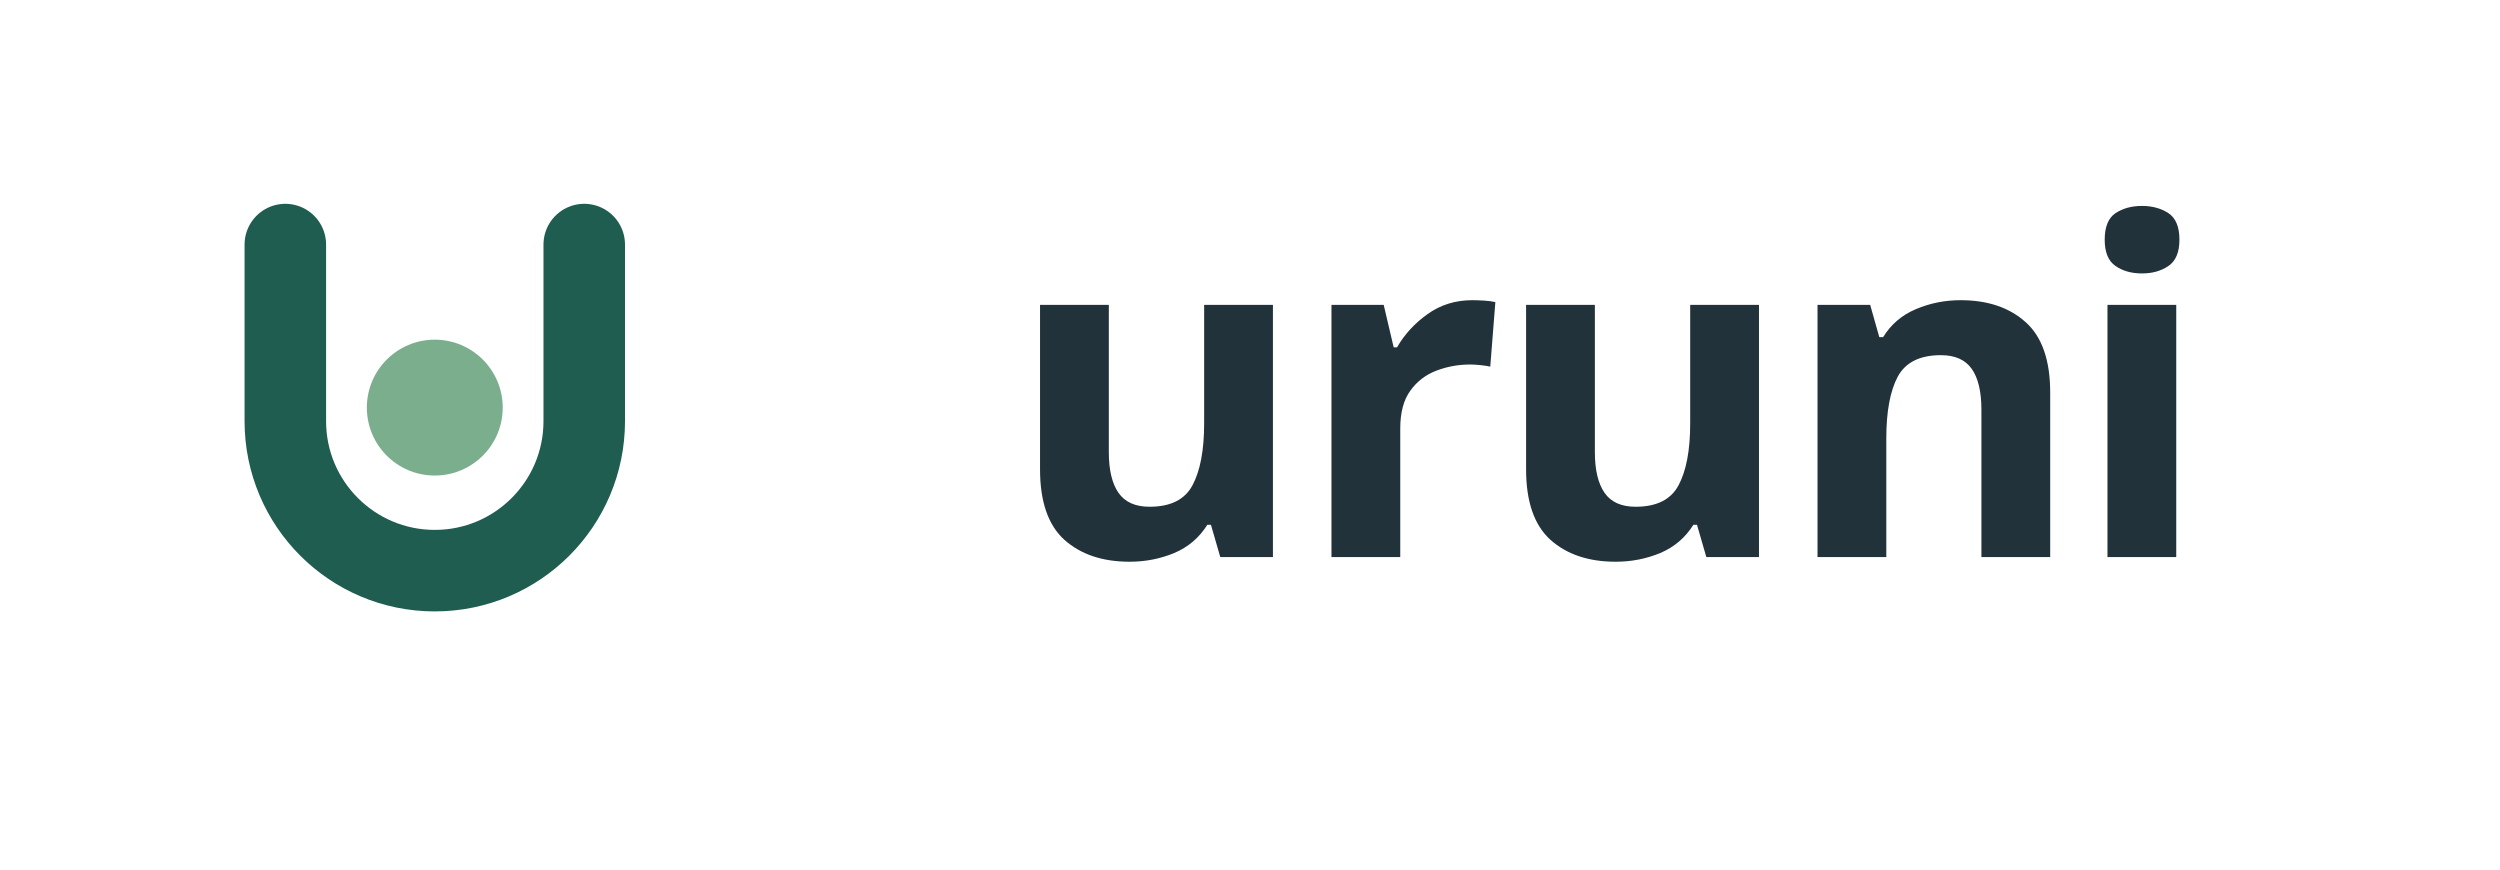
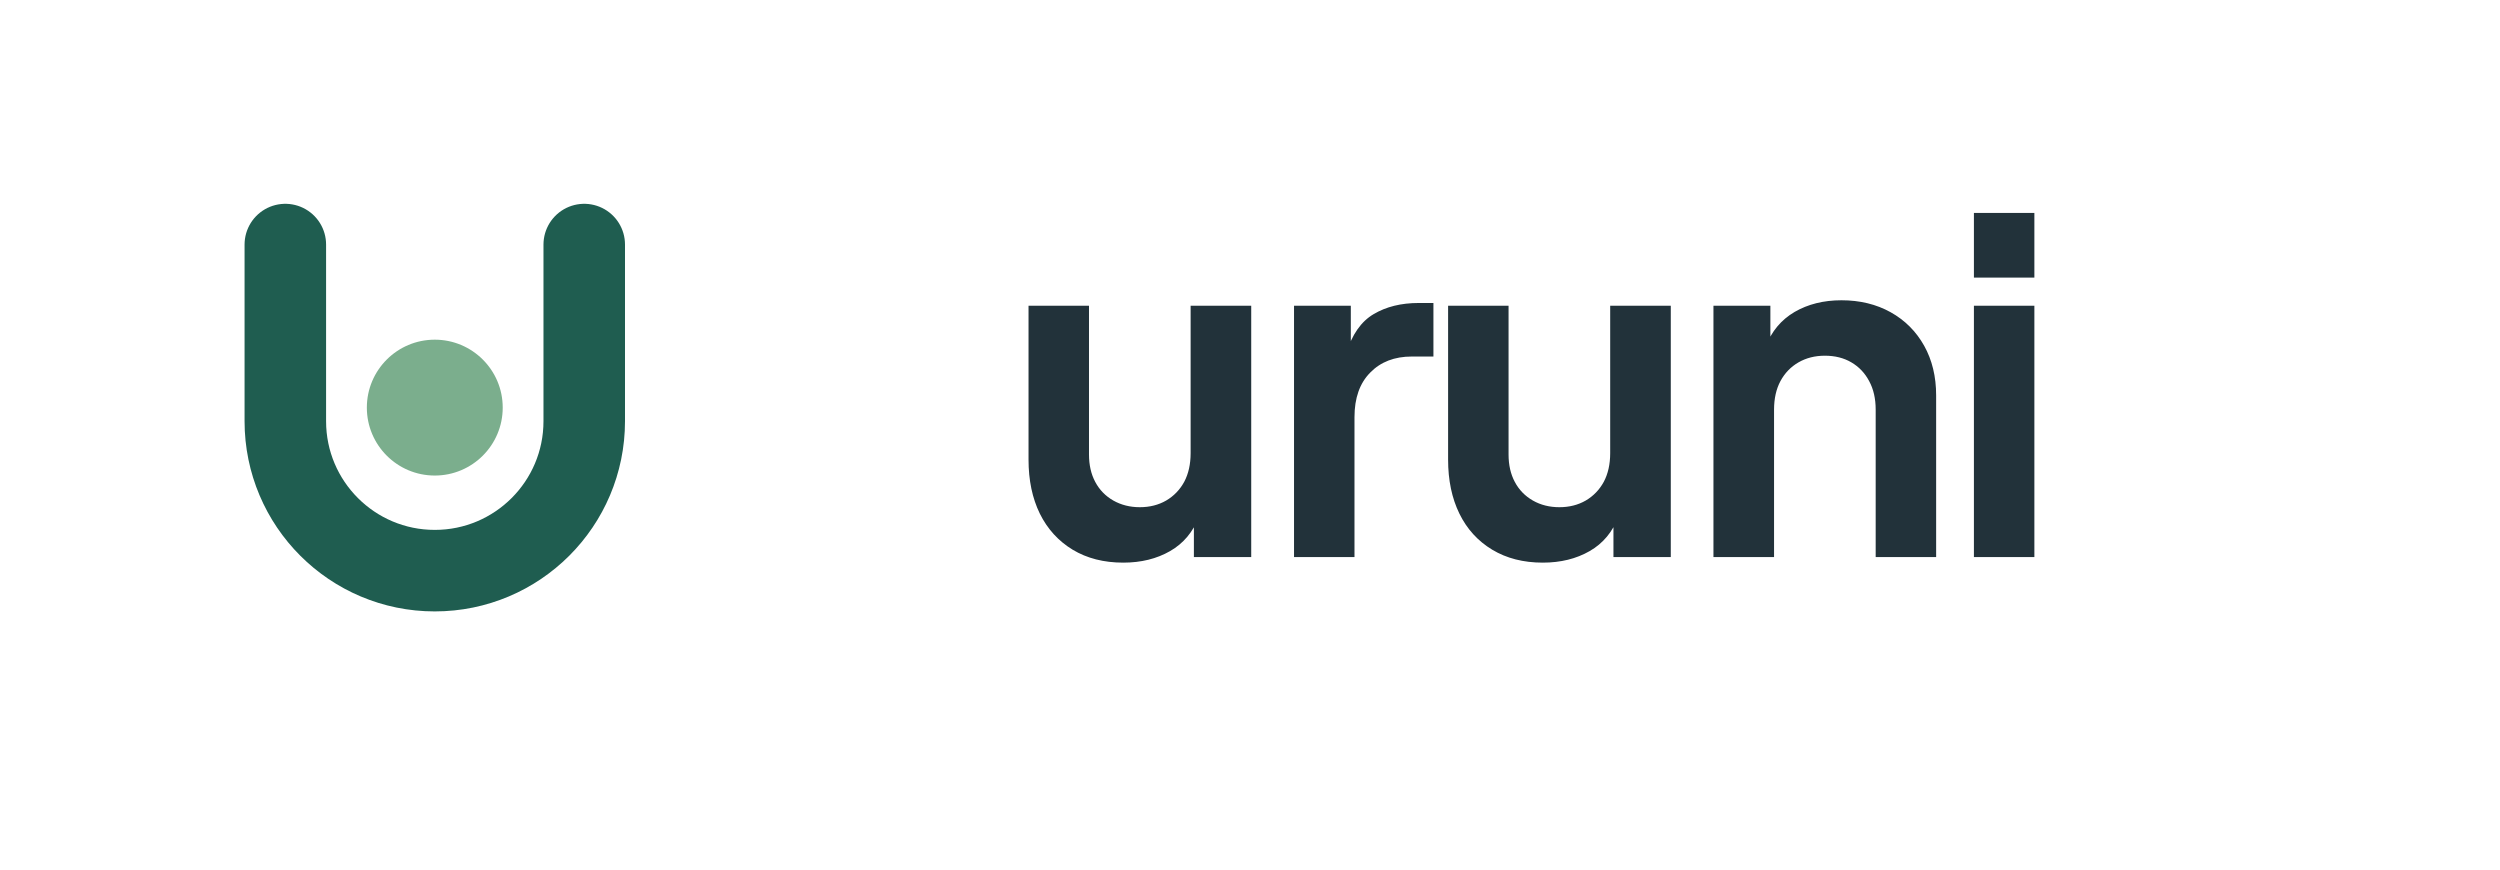
<svg xmlns="http://www.w3.org/2000/svg" viewBox="0 0 184 64" width="184" height="64" role="img" aria-label="Uruni horizontal lockup">
  <path d="M21 18 L21 31 A11 11 0 0 0 43 31 L43 18" fill="none" stroke="#1F5D50" stroke-width="6" stroke-linecap="round" stroke-linejoin="round" />
  <circle cx="32" cy="30" r="5" fill="#7BAE8D" />
-   <text x="74" y="41" font-family="'Plus Jakarta Sans', sans-serif" font-size="34" font-weight="700" letter-spacing="-1" fill="#22323A">uruni</text>
+   <path d="M82.67 41.41Q80.53 41.41 78.95 40.46Q77.37 39.5 76.53 37.8Q75.7 36.1 75.7 33.83V22.5H80.15V33.45Q80.15 34.61 80.61 35.47Q81.07 36.34 81.94 36.84Q82.81 37.33 83.89 37.33Q84.98 37.33 85.83 36.84Q86.68 36.34 87.16 35.46Q87.63 34.57 87.63 33.35V22.5H92.09V41H87.87V37.36L88.25 38.01Q87.6 39.71 86.12 40.56Q84.64 41.41 82.67 41.41ZM95.24 41V22.5H99.42V26.62L99.08 26.01Q99.72 23.93 101.1 23.12Q102.48 22.3 104.42 22.3H105.5V26.24H103.91Q102 26.24 100.85 27.42Q99.69 28.59 99.69 30.7V41ZM113.55 41.41Q111.41 41.41 109.83 40.46Q108.24 39.5 107.41 37.8Q106.58 36.1 106.58 33.83V22.5H111.03V33.45Q111.03 34.61 111.49 35.47Q111.95 36.34 112.82 36.84Q113.68 37.33 114.77 37.33Q115.86 37.33 116.71 36.84Q117.56 36.34 118.04 35.46Q118.51 34.57 118.51 33.35V22.5H122.97V41H118.75V37.36L119.12 38.01Q118.48 39.71 117 40.56Q115.52 41.41 113.55 41.41ZM126.11 41V22.5H130.3V26.14L129.96 25.5Q130.6 23.83 132.08 22.96Q133.56 22.1 135.53 22.1Q137.57 22.1 139.15 22.98Q140.73 23.86 141.62 25.45Q142.5 27.03 142.5 29.1V41H138.05V30.15Q138.05 28.93 137.57 28.05Q137.1 27.16 136.26 26.67Q135.43 26.18 134.31 26.18Q133.22 26.18 132.37 26.67Q131.52 27.16 131.04 28.05Q130.57 28.93 130.57 30.15V41ZM145.28 41V22.5H149.73V41ZM145.28 20.43V15.67H149.73V20.43Z" fill="#22323A" />
</svg>
